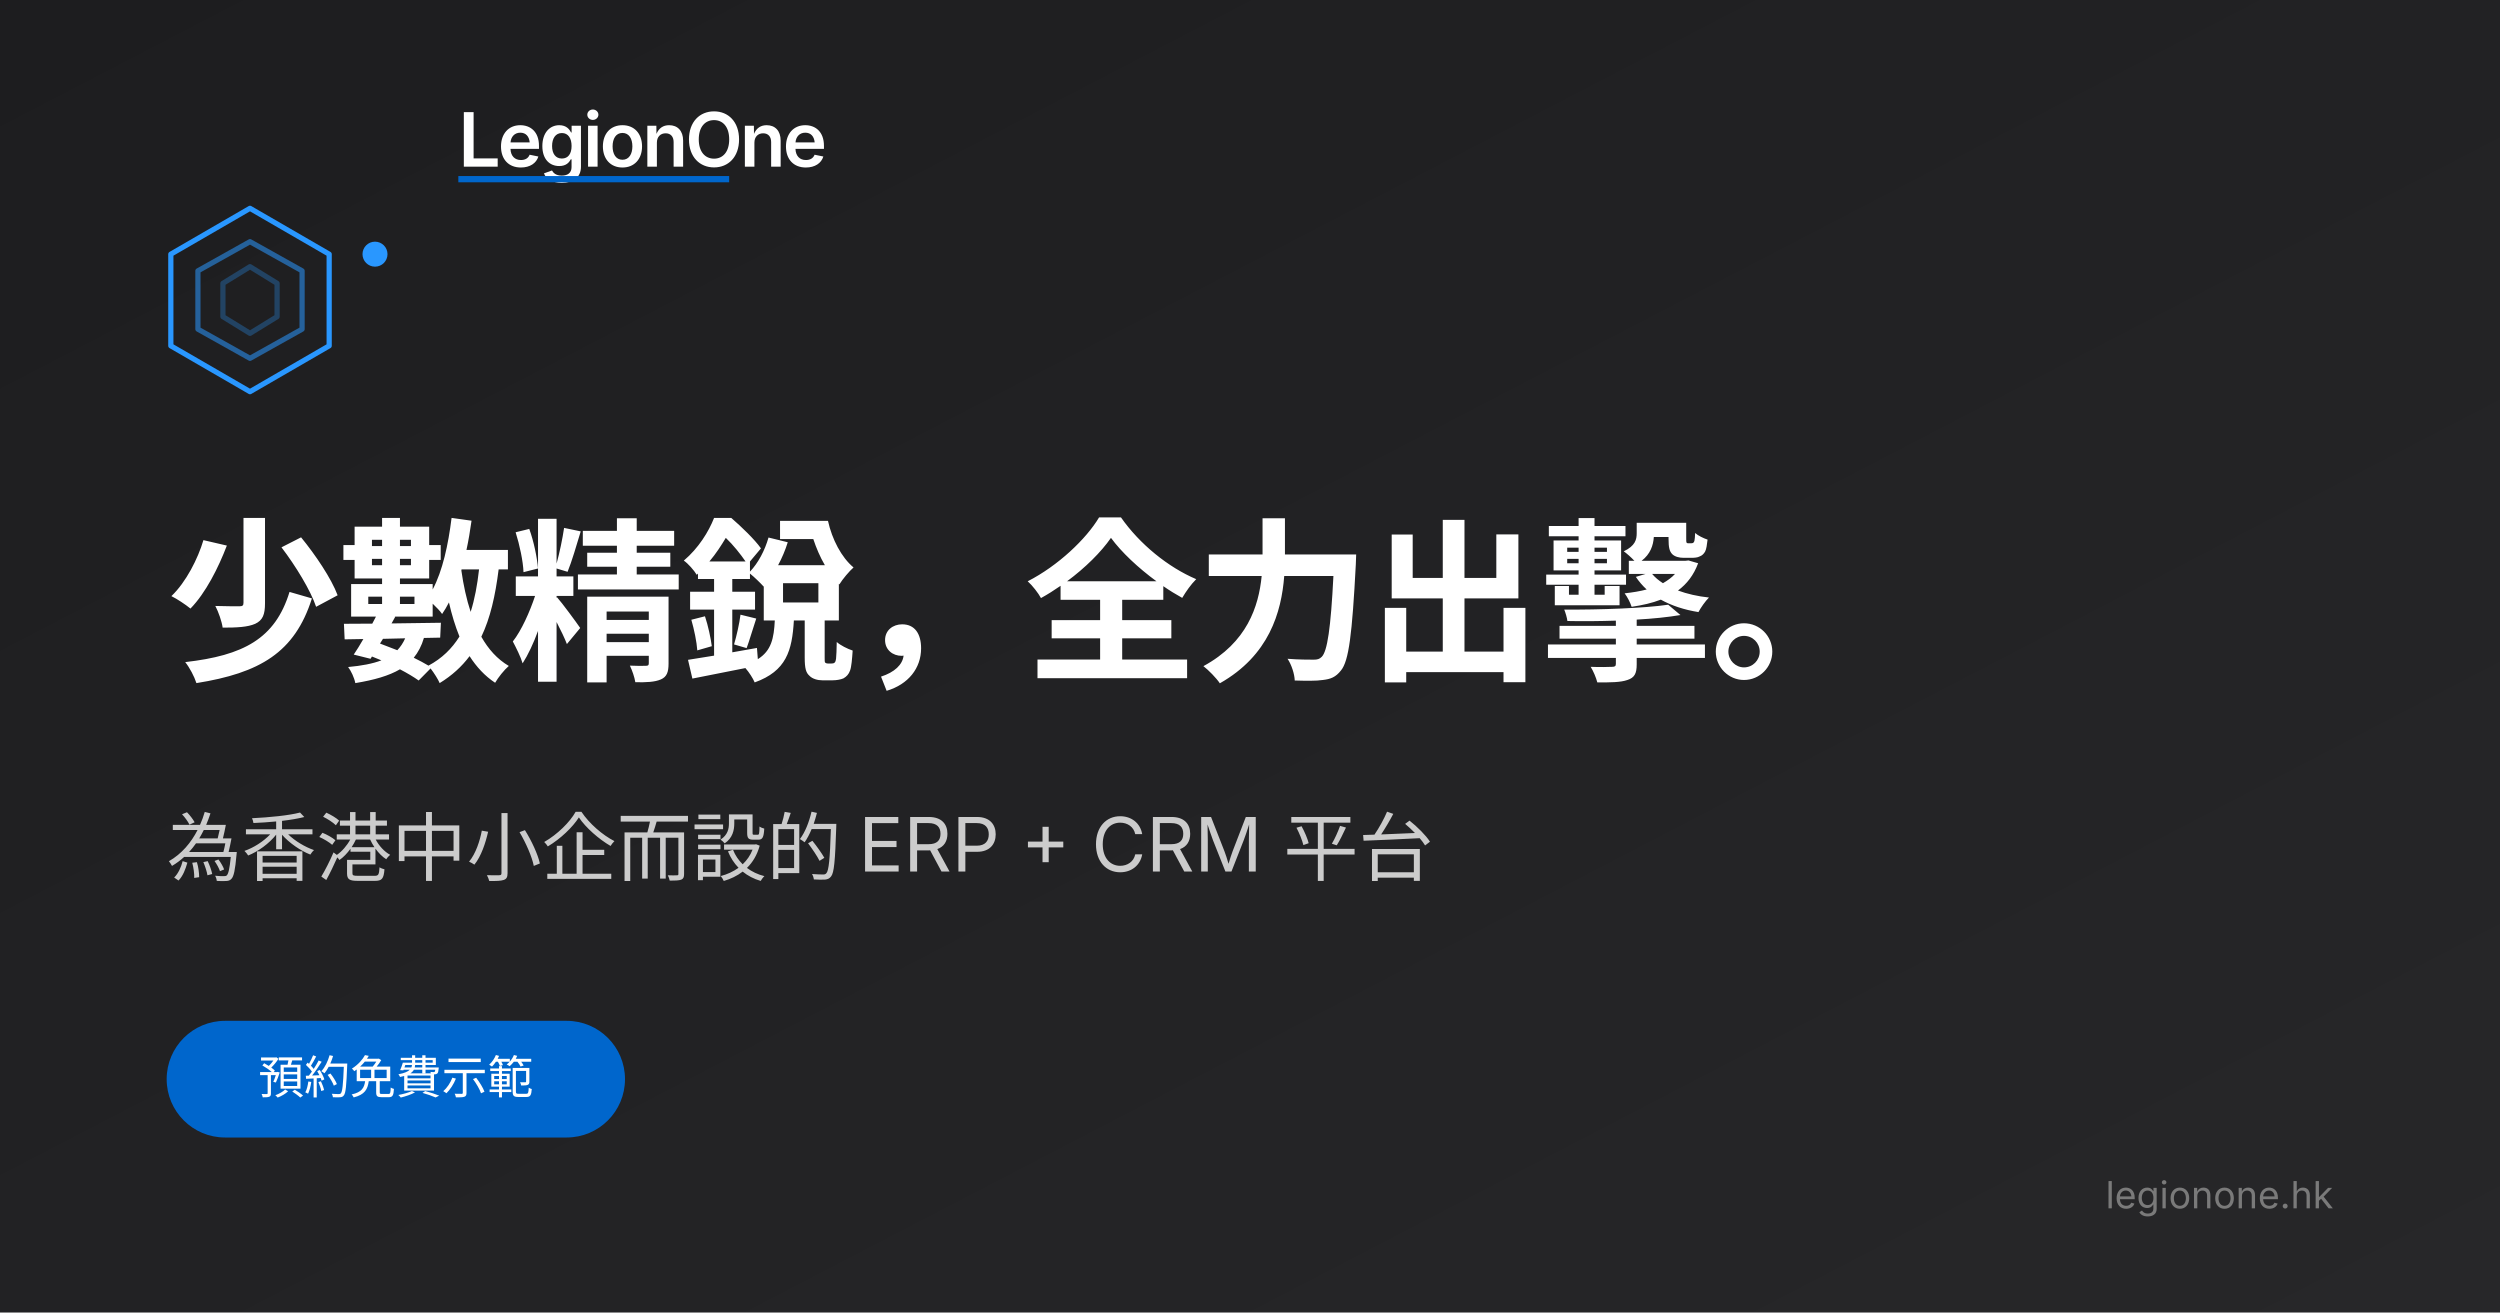
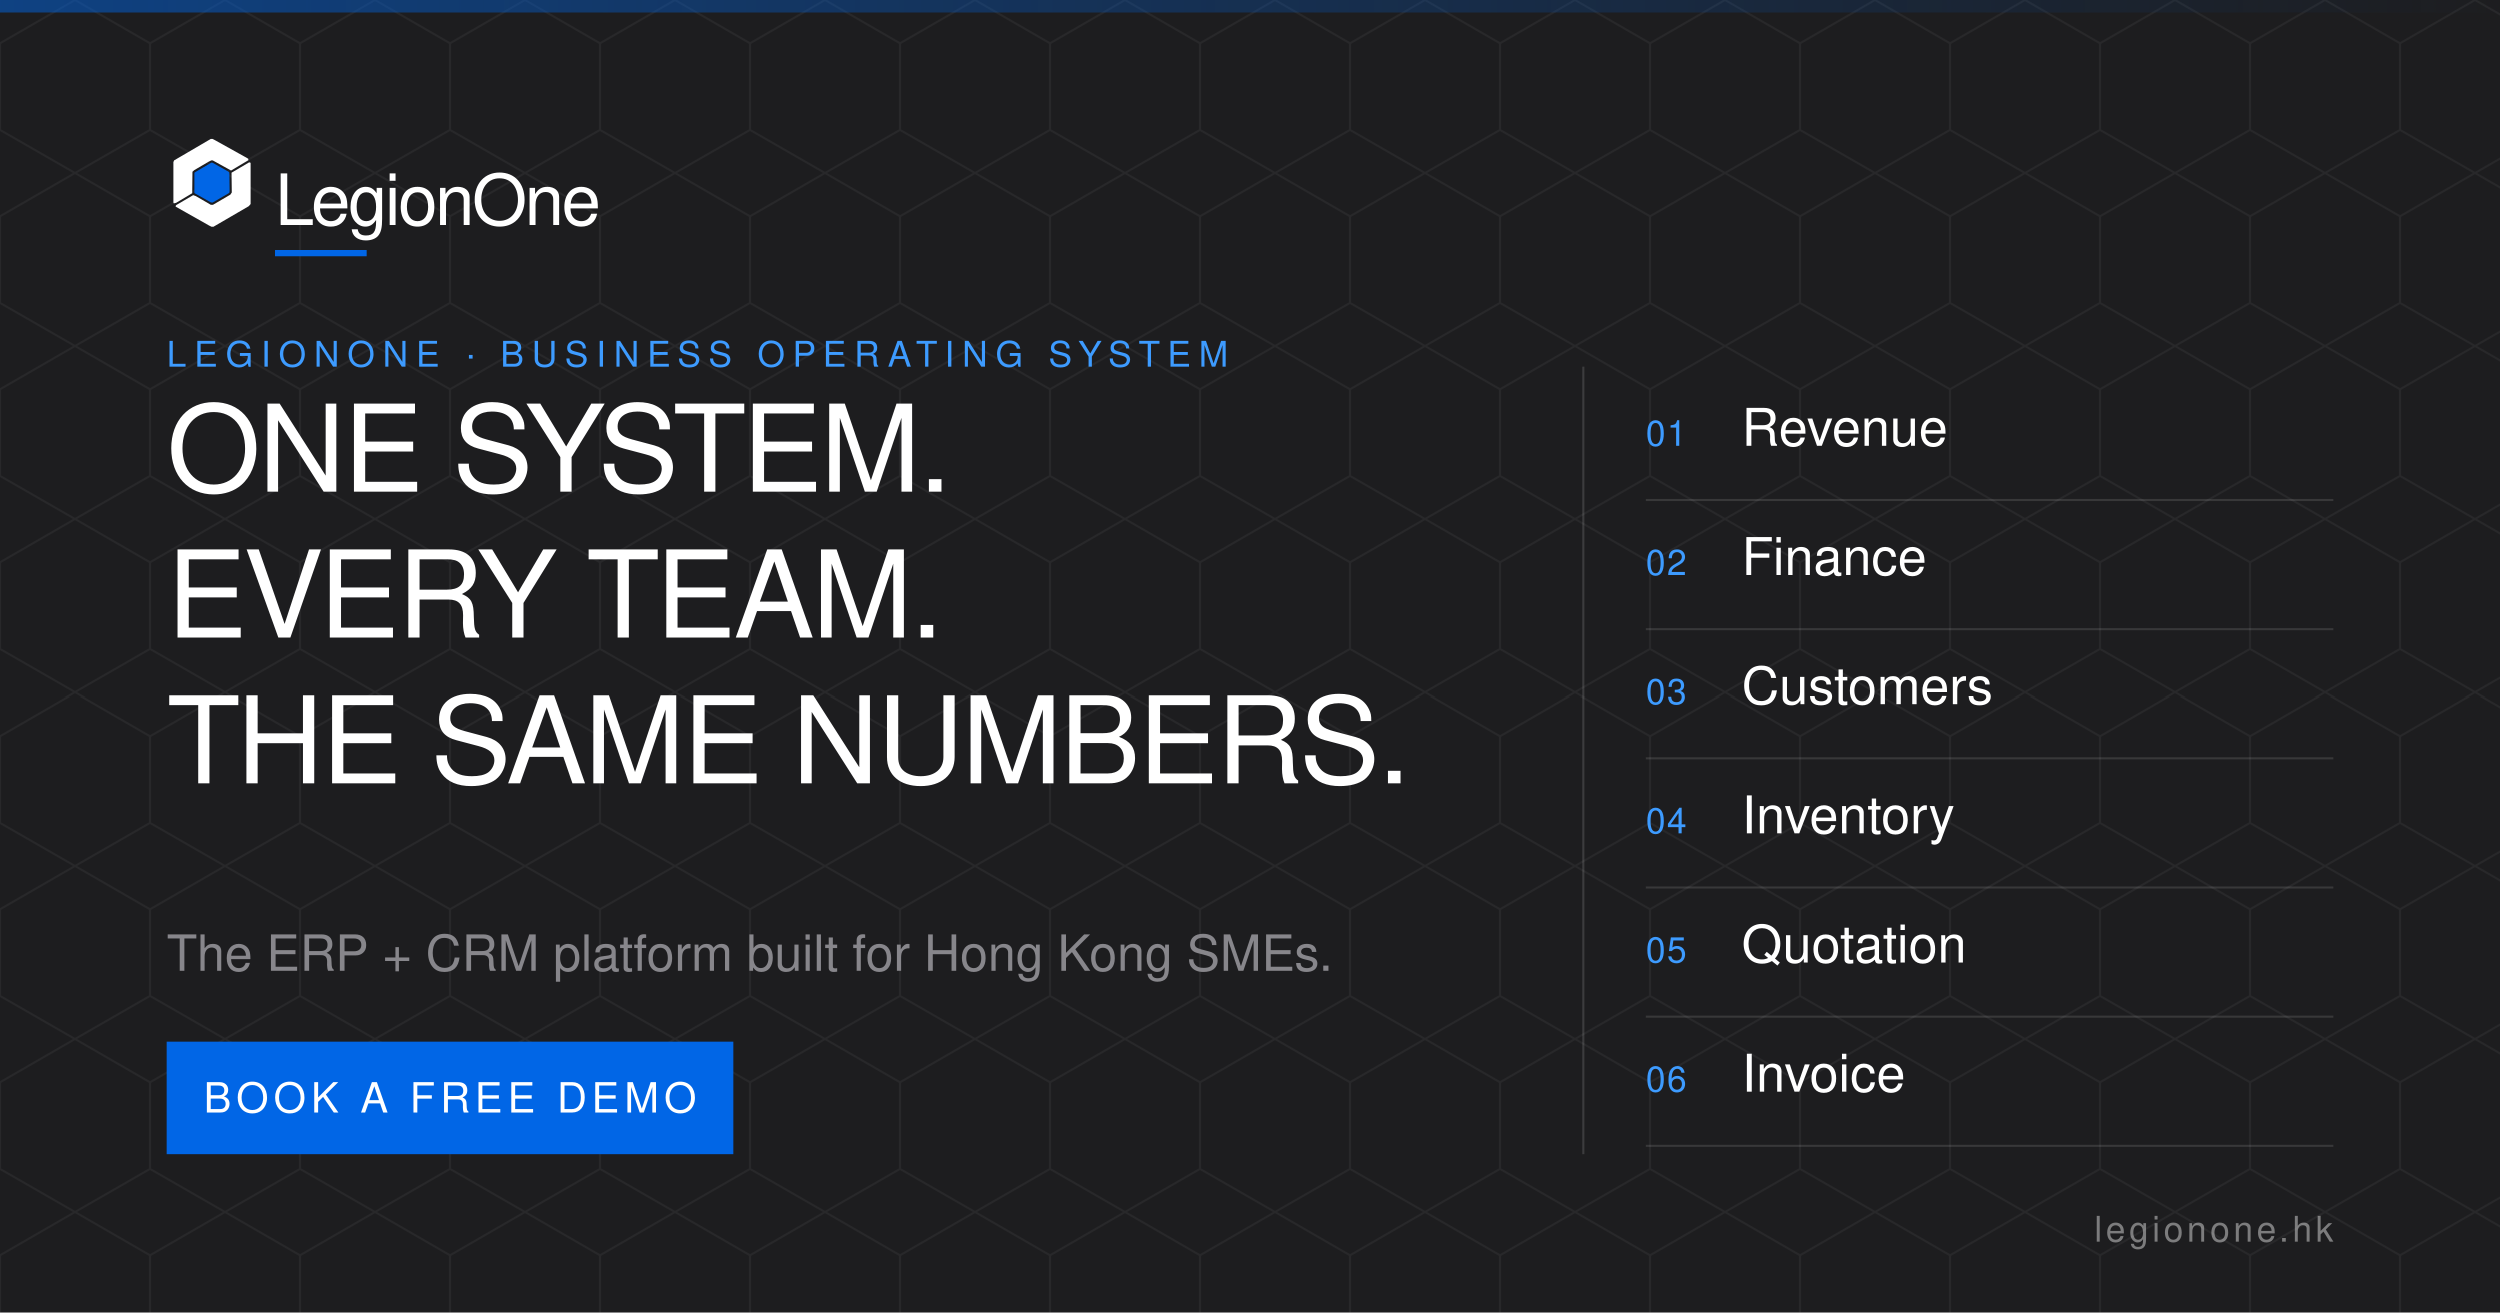
<svg xmlns="http://www.w3.org/2000/svg" width="1200" height="630" viewBox="0 0 1200 630">
  <defs>
-     <linearGradient id="bg" x1="0" y1="0" x2="1" y2="1">
-       <stop offset="0" stop-color="#1d1d1f" />
-       <stop offset="1" stop-color="#272729" />
+     <pattern id="hex" width="72" height="83.1" patternUnits="userSpaceOnUse">
+       <polygon points="36,0 72,20.8 72,62.4 36,83.1 0,62.4 0,20.8" fill="none" stroke="#ffffff" stroke-opacity="0.05" stroke-width="1" />
+     </pattern>
+     <linearGradient id="edge" x1="0" y1="0" x2="1" y2="0">
+       <stop offset="0" stop-color="#0166e6" stop-opacity="0.5" />
+       <stop offset="1" stop-color="#0166e6" stop-opacity="0" />
    </linearGradient>
  </defs>
-   <rect width="1200" height="630" fill="url(#bg)" />
-   <g transform="translate(80, 100)" stroke="#2997ff" stroke-width="2.5" fill="none" stroke-linejoin="round">
-     <polygon points="40,0 78,22 78,66 40,88 2,66 2,22" />
-     <polygon points="40,16 65,30 65,58 40,72 15,58 15,30" opacity="0.55" />
-     <polygon points="40,28 53,36 53,52 40,60 27,52 27,36" opacity="0.3" />
+   <rect width="1200" height="630" fill="#1d1d1f" />
+   <rect width="1200" height="630" fill="url(#hex)" />
+   <rect x="0" y="0" width="1200" height="6" fill="url(#edge)" />
+   <g transform="translate(80 66) scale(0.085)">
+     <g fill="#ffffff">
+       <path d="M249.19 8.00 L258.73 8.00 L272.35 14.81 L441.32 108.84 L460.40 119.74 L461.76 127.91 L363.65 186.51 L260.09 129.27 L251.91 129.27 L235.56 137.45 L156.53 183.78 L145.63 193.32 L144.26 314.59 L52.97 369.10 L40.70 371.82 L37.98 367.74 L37.98 138.81 L42.07 129.27 Z" />
+       <path d="M465.85 140.18 L474.02 142.90 L474.02 375.91 L463.12 388.18 L264.18 504.00 L253.27 504.00 L239.65 497.19 L51.60 390.90 L50.24 386.81 L54.33 381.36 L149.71 325.49 L164.70 330.95 L249.19 380.00 L261.45 380.00 L359.56 322.77 L367.74 310.51 L366.37 198.77 Z" />
+     </g>
+     <g fill="#0166e6">
+       <path d="M156.53 200.13 L157.89 197.41 L250.55 142.90 L254.64 141.54 L260.09 142.90 L347.30 191.96 L354.11 197.41 L355.47 302.33 L354.11 311.87 L352.75 313.23 L258.73 367.74 L249.19 366.37 L157.89 314.59 L156.53 311.87 Z" />
+     </g>
  </g>
-   <circle cx="180" cy="122" r="6" fill="#2997ff" />
-   <text x="220" y="80" fill="#ffffff" font-family="Inter, system-ui, -apple-system, sans-serif" font-size="36" font-weight="600" letter-spacing="-0.04em">LegionOne</text>
-   <line x1="220" y1="86" x2="350" y2="86" stroke="#0066cc" stroke-width="3" />
-   <text x="80" y="320" fill="#ffffff" font-family="Inter, system-ui, -apple-system, sans-serif" font-size="84" font-weight="600" letter-spacing="-0.02em">少數精銳，全力出擊。</text>
-   <text x="80" y="420" fill="#cccccc" font-family="Inter, system-ui, -apple-system, sans-serif" font-size="36" font-weight="400">為香港中小企而設的 ERP + CRM 平台</text>
-   <rect x="80" y="490" width="220" height="56" rx="28" fill="#0066cc" />
-   <text x="190" y="525" fill="#ffffff" font-family="Inter, system-ui, -apple-system, sans-serif" font-size="22" font-weight="500" text-anchor="middle">預約免費示範</text>
-   <text x="1120" y="580" fill="#7a7a7a" font-family="Inter, system-ui, -apple-system, sans-serif" font-size="18" text-anchor="end">legionone.hk</text>
+   <text x="132" y="108" fill="#ffffff" font-family="Poppins, Helvetica Neue, Helvetica, Arial, PingFang HK, Noto Sans CJK SC, sans-serif" font-size="34" font-weight="500" letter-spacing="-0.035em">LegionOne</text>
+   <rect x="132" y="120" width="44" height="3" fill="#0166e6" />
+   <text x="80" y="176" fill="#3d9bff" font-family="Poppins, Helvetica Neue, Helvetica, Arial, PingFang HK, Noto Sans CJK SC, sans-serif" font-size="17" font-weight="500" letter-spacing="0.22em">LEGIONONE · BUSINESS OPERATING SYSTEM</text>
+   <text x="80" y="236" fill="#ffffff" font-family="Poppins, Helvetica Neue, Helvetica, Arial, PingFang HK, Noto Sans CJK SC, sans-serif" font-size="58.0" font-weight="500" letter-spacing="-0.02em">ONE SYSTEM.</text>
+   <text x="80" y="306" fill="#ffffff" font-family="Poppins, Helvetica Neue, Helvetica, Arial, PingFang HK, Noto Sans CJK SC, sans-serif" font-size="58.0" font-weight="500" letter-spacing="-0.02em">EVERY TEAM.</text>
+   <text x="80" y="376" fill="#ffffff" font-family="Poppins, Helvetica Neue, Helvetica, Arial, PingFang HK, Noto Sans CJK SC, sans-serif" font-size="58.0" font-weight="500" letter-spacing="-0.02em">THE SAME NUMBERS.</text>
+   <text x="80" y="466" fill="#87868b" font-family="Poppins, Helvetica Neue, Helvetica, Arial, PingFang HK, Noto Sans CJK SC, sans-serif" font-size="24" font-weight="400">The ERP + CRM platform built for Hong Kong SMEs.</text>
+   <rect x="80" y="500" width="272" height="54" fill="#0166e6" />
+   <text x="216" y="534" fill="#ffffff" font-family="Poppins, Helvetica Neue, Helvetica, Arial, PingFang HK, Noto Sans CJK SC, sans-serif" font-size="20" font-weight="500" letter-spacing="0.12em" text-anchor="middle">BOOK A FREE DEMO</text>
+   <line x1="760" y1="176" x2="760" y2="554" stroke="#ffffff" stroke-opacity="0.14" stroke-width="1" />
+   <g>
+     <text x="790" y="214" fill="#3d9bff" font-family="Poppins, Helvetica Neue, Helvetica, Arial, PingFang HK, Noto Sans CJK SC, sans-serif" font-size="17" font-weight="500" letter-spacing="0.04em">01</text>
+     <text x="836" y="214" fill="#ffffff" font-family="Poppins, Helvetica Neue, Helvetica, Arial, PingFang HK, Noto Sans CJK SC, sans-serif" font-size="25" font-weight="400">Revenue</text>
+     <line x1="790" y1="240" x2="1120" y2="240" stroke="#ffffff" stroke-opacity="0.12" stroke-width="1" />
+   </g>
+   <g>
+     <text x="790" y="276" fill="#3d9bff" font-family="Poppins, Helvetica Neue, Helvetica, Arial, PingFang HK, Noto Sans CJK SC, sans-serif" font-size="17" font-weight="500" letter-spacing="0.04em">02</text>
+     <text x="836" y="276" fill="#ffffff" font-family="Poppins, Helvetica Neue, Helvetica, Arial, PingFang HK, Noto Sans CJK SC, sans-serif" font-size="25" font-weight="400">Finance</text>
+     <line x1="790" y1="302" x2="1120" y2="302" stroke="#ffffff" stroke-opacity="0.12" stroke-width="1" />
+   </g>
+   <g>
+     <text x="790" y="338" fill="#3d9bff" font-family="Poppins, Helvetica Neue, Helvetica, Arial, PingFang HK, Noto Sans CJK SC, sans-serif" font-size="17" font-weight="500" letter-spacing="0.04em">03</text>
+     <text x="836" y="338" fill="#ffffff" font-family="Poppins, Helvetica Neue, Helvetica, Arial, PingFang HK, Noto Sans CJK SC, sans-serif" font-size="25" font-weight="400">Customers</text>
+     <line x1="790" y1="364" x2="1120" y2="364" stroke="#ffffff" stroke-opacity="0.12" stroke-width="1" />
+   </g>
+   <g>
+     <text x="790" y="400" fill="#3d9bff" font-family="Poppins, Helvetica Neue, Helvetica, Arial, PingFang HK, Noto Sans CJK SC, sans-serif" font-size="17" font-weight="500" letter-spacing="0.04em">04</text>
+     <text x="836" y="400" fill="#ffffff" font-family="Poppins, Helvetica Neue, Helvetica, Arial, PingFang HK, Noto Sans CJK SC, sans-serif" font-size="25" font-weight="400">Inventory</text>
+     <line x1="790" y1="426" x2="1120" y2="426" stroke="#ffffff" stroke-opacity="0.12" stroke-width="1" />
+   </g>
+   <g>
+     <text x="790" y="462" fill="#3d9bff" font-family="Poppins, Helvetica Neue, Helvetica, Arial, PingFang HK, Noto Sans CJK SC, sans-serif" font-size="17" font-weight="500" letter-spacing="0.04em">05</text>
+     <text x="836" y="462" fill="#ffffff" font-family="Poppins, Helvetica Neue, Helvetica, Arial, PingFang HK, Noto Sans CJK SC, sans-serif" font-size="25" font-weight="400">Quotation</text>
+     <line x1="790" y1="488" x2="1120" y2="488" stroke="#ffffff" stroke-opacity="0.12" stroke-width="1" />
+   </g>
+   <g>
+     <text x="790" y="524" fill="#3d9bff" font-family="Poppins, Helvetica Neue, Helvetica, Arial, PingFang HK, Noto Sans CJK SC, sans-serif" font-size="17" font-weight="500" letter-spacing="0.04em">06</text>
+     <text x="836" y="524" fill="#ffffff" font-family="Poppins, Helvetica Neue, Helvetica, Arial, PingFang HK, Noto Sans CJK SC, sans-serif" font-size="25" font-weight="400">Invoice</text>
+     <line x1="790" y1="550" x2="1120" y2="550" stroke="#ffffff" stroke-opacity="0.12" stroke-width="1" />
+   </g>
+   <text x="1120" y="596" fill="#ffffff" fill-opacity="0.42" font-family="Poppins, Helvetica Neue, Helvetica, Arial, PingFang HK, Noto Sans CJK SC, sans-serif" font-size="17" letter-spacing="0.1em" text-anchor="end">legionone.hk</text>
</svg>
